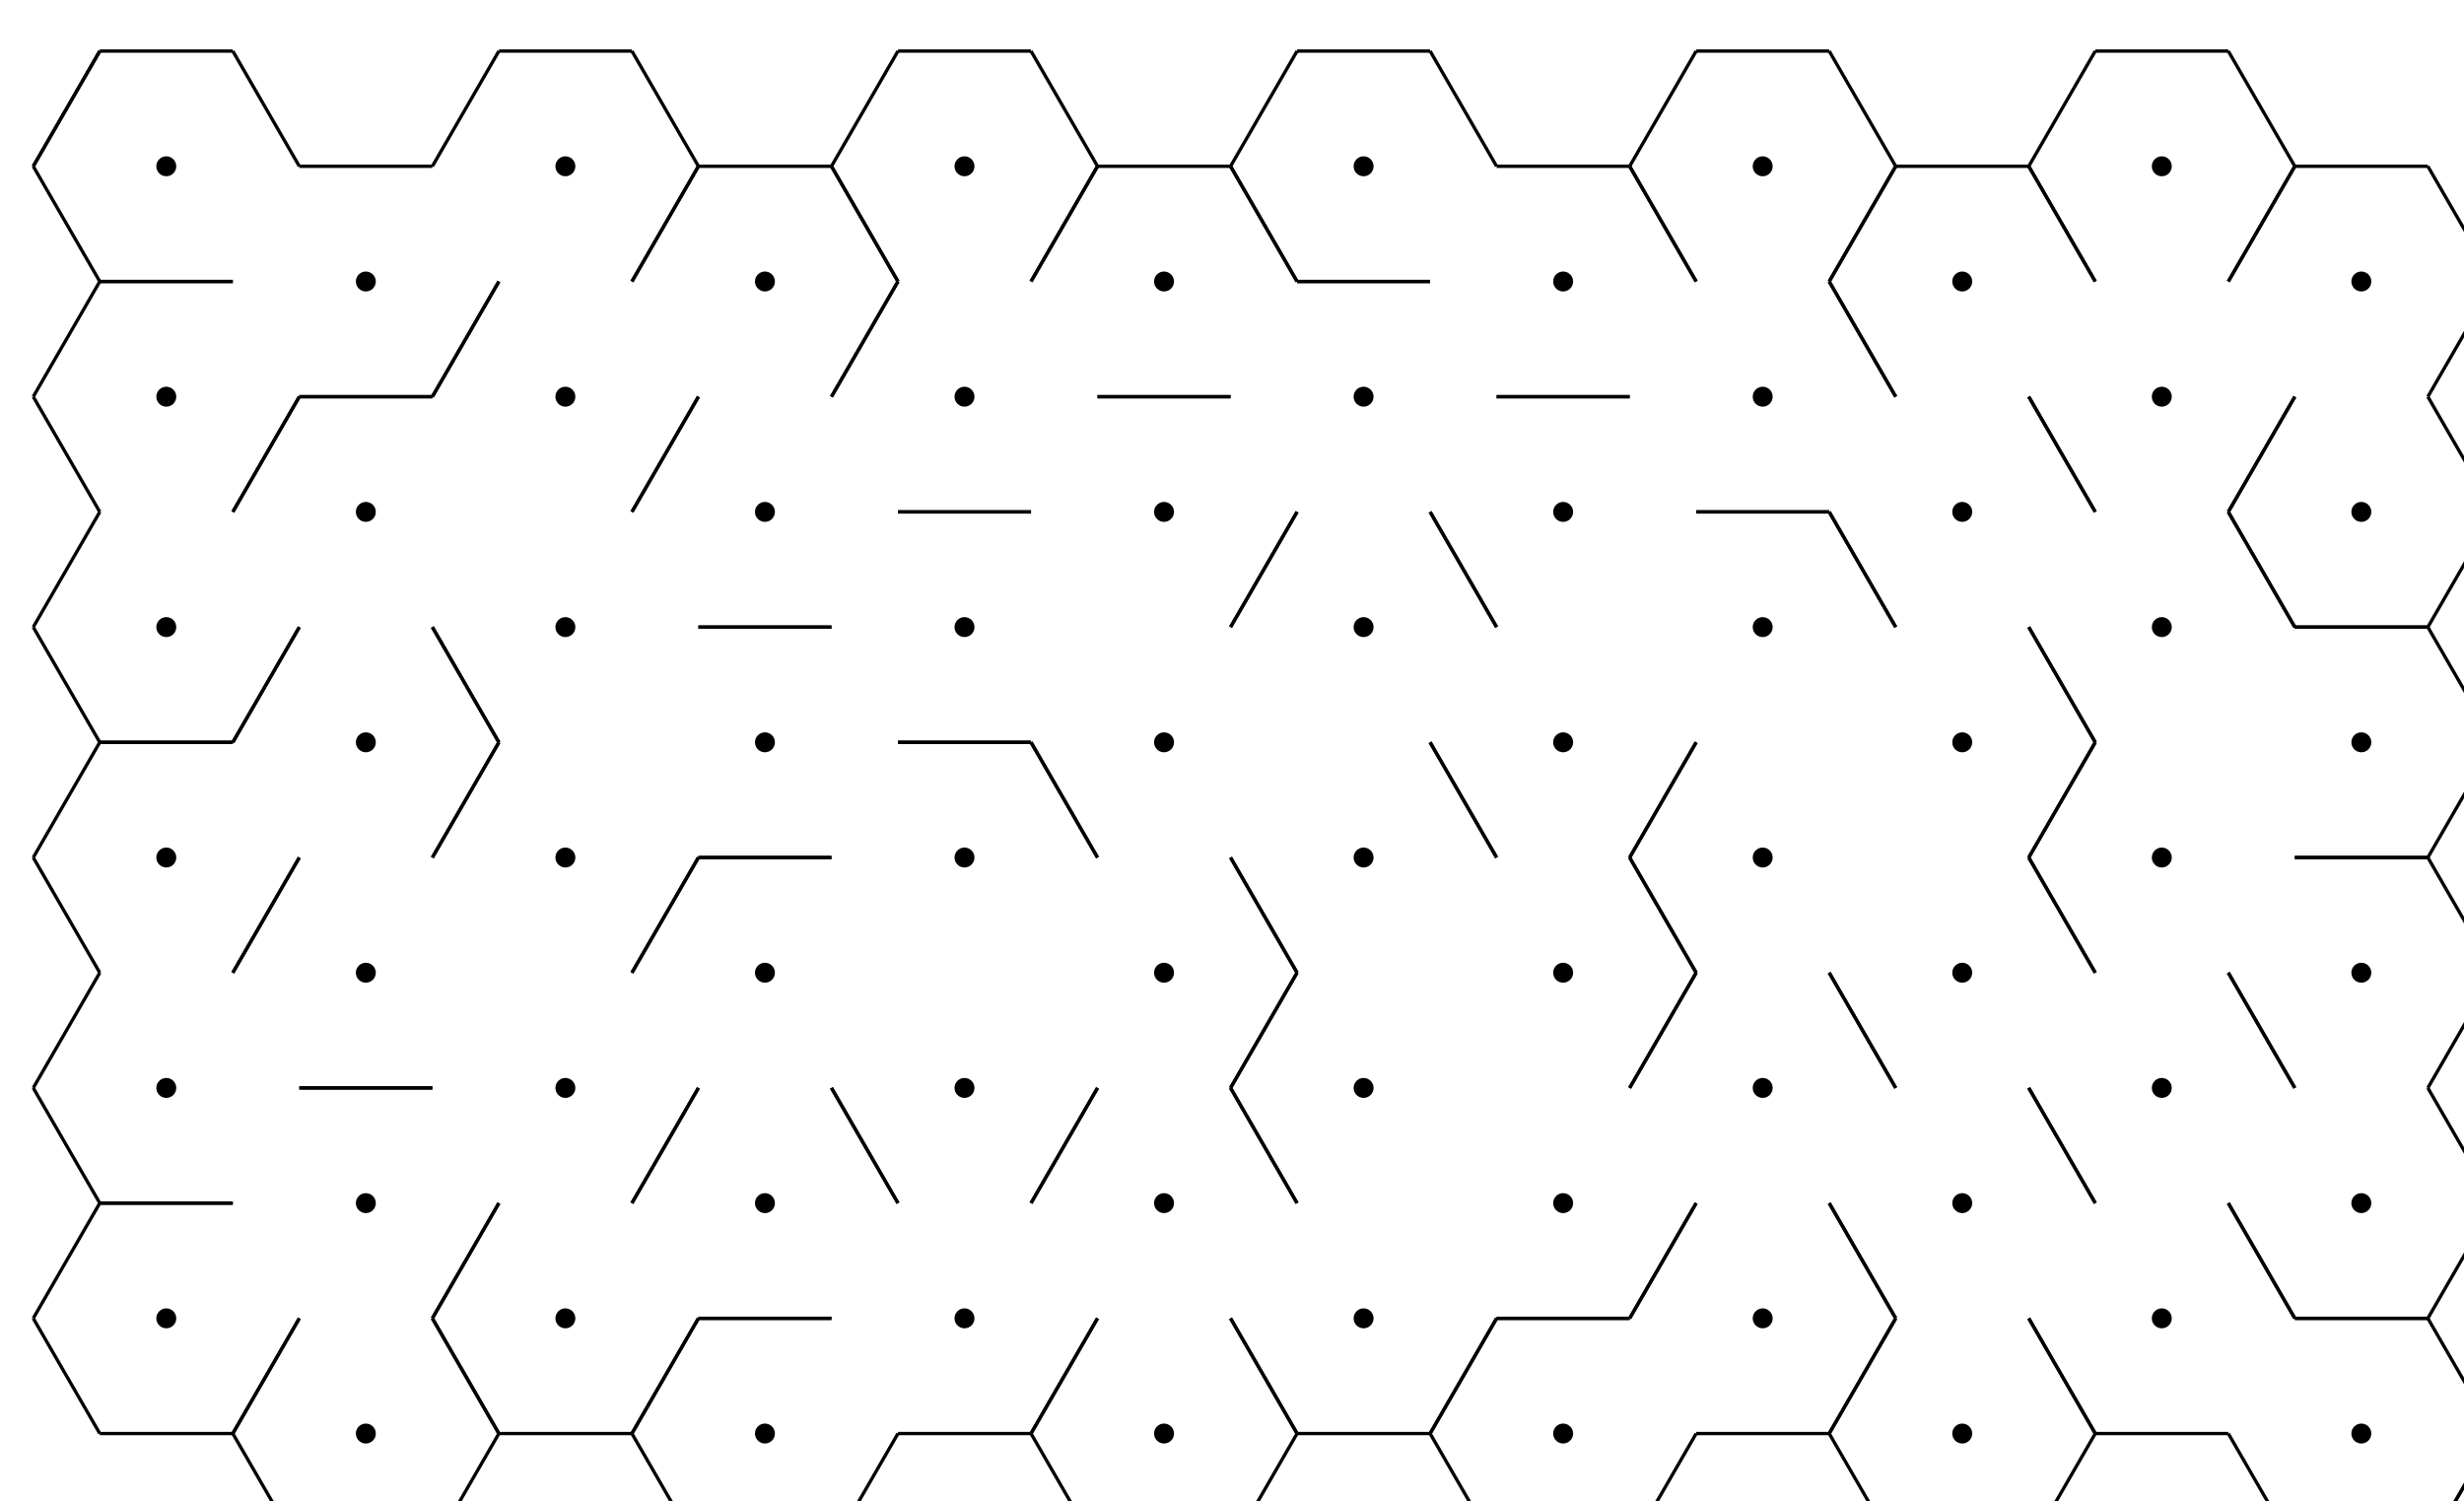
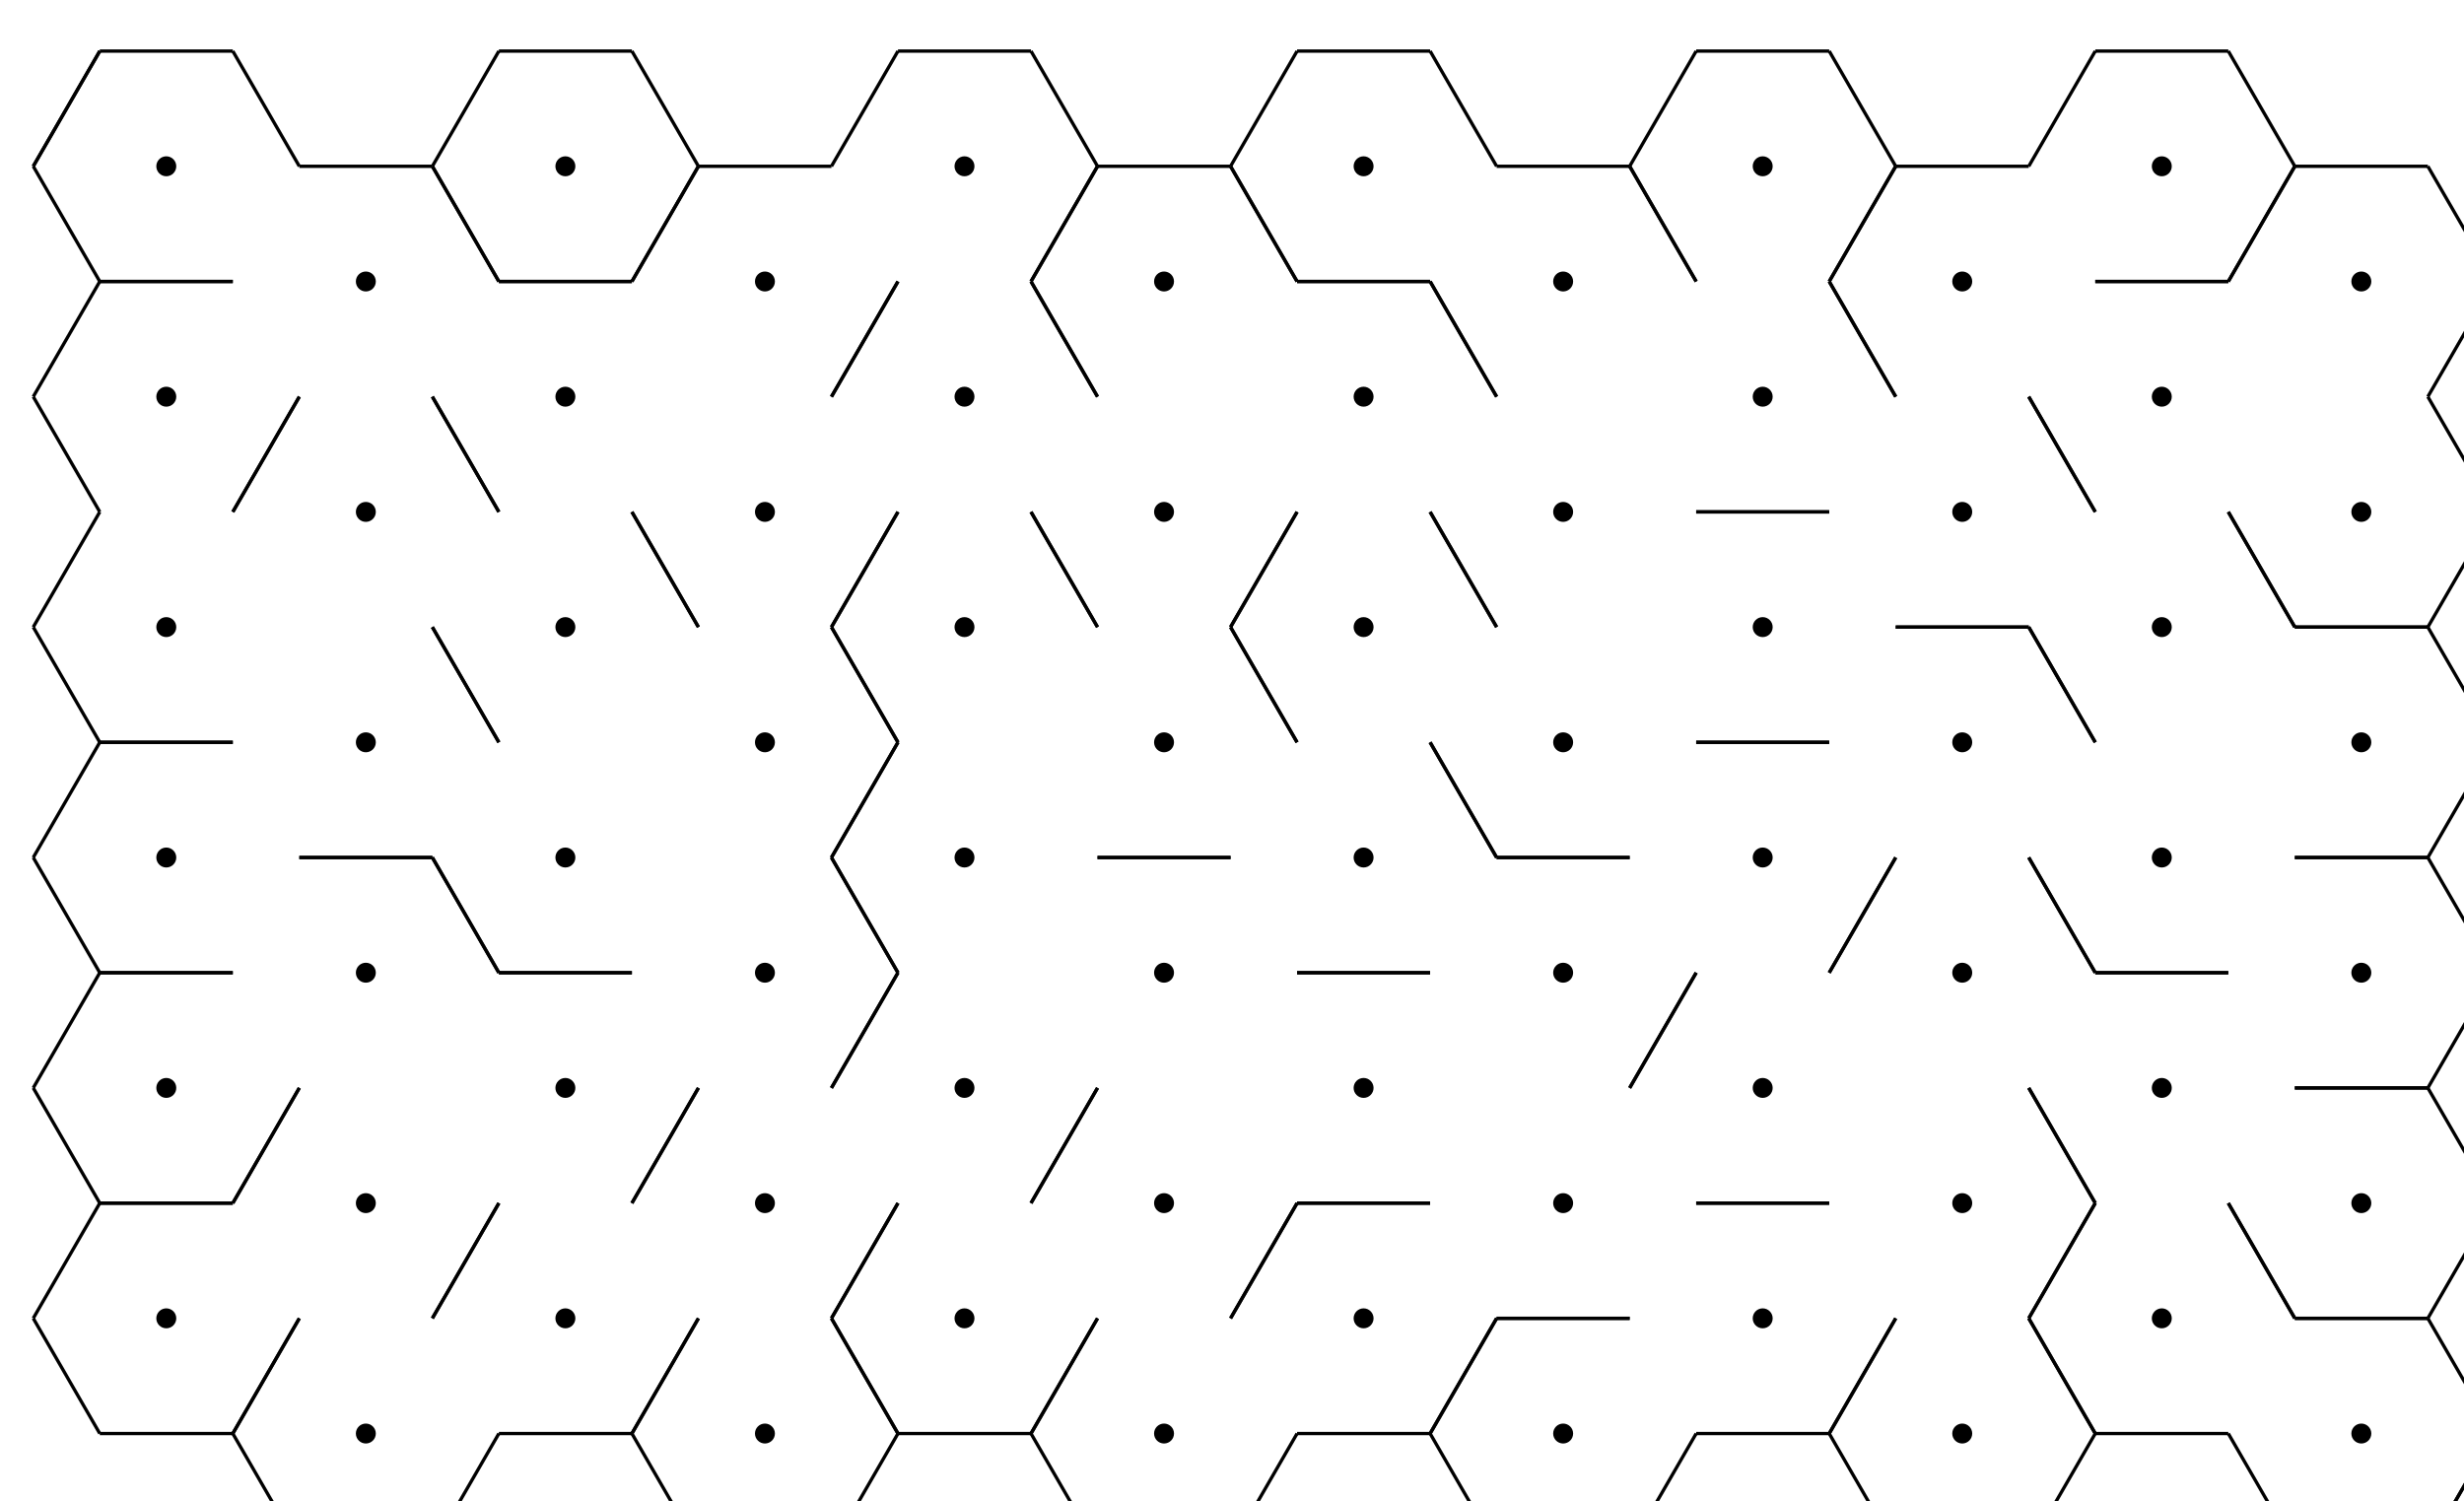
<svg xmlns="http://www.w3.org/2000/svg" baseProfile="full" height="100%" version="1.1" width="100%">
  <defs />
  <circle cx="50" cy="50.0" r="3" />
  <line stroke="rgb(0%,0%,0%)" x1="70.0" x2="30.0" y1="84.641" y2="84.641" />
  <line stroke="rgb(0%,0%,0%)" x1="30.0" x2="10" y1="84.641" y2="50.0" />
  <line stroke="rgb(0%,0%,0%)" x1="10" x2="30.0" y1="50.0" y2="15.359" />
  <line stroke="rgb(0%,0%,0%)" x1="10" x2="30.0" y1="50.0" y2="15.359" />
  <line stroke="rgb(0%,0%,0%)" x1="30.0" x2="70.0" y1="15.359" y2="15.359" />
  <line stroke="rgb(0%,0%,0%)" x1="70.0" x2="90" y1="15.359" y2="50.0" />
  <circle cx="170" cy="50.0" r="3" />
  <line stroke="rgb(0%,0%,0%)" x1="210" x2="190.0" y1="50.0" y2="84.641" />
+   <line stroke="rgb(0%,0%,0%)" x1="190.0" x2="150.0" y1="84.641" y2="84.641" />
+   <line stroke="rgb(0%,0%,0%)" x1="150.0" x2="130" y1="84.641" y2="50.0" />
  <line stroke="rgb(0%,0%,0%)" x1="130" x2="150.0" y1="50.0" y2="15.359" />
  <line stroke="rgb(0%,0%,0%)" x1="150.0" x2="190.0" y1="15.359" y2="15.359" />
  <line stroke="rgb(0%,0%,0%)" x1="190.0" x2="210" y1="15.359" y2="50.0" />
  <circle cx="290" cy="50.0" r="3" />
  <line stroke="rgb(0%,0%,0%)" x1="330" x2="310.0" y1="50.0" y2="84.641" />
-   <line stroke="rgb(0%,0%,0%)" x1="270.0" x2="250" y1="84.641" y2="50.0" />
  <line stroke="rgb(0%,0%,0%)" x1="250" x2="270.0" y1="50.0" y2="15.359" />
  <line stroke="rgb(0%,0%,0%)" x1="270.0" x2="310.0" y1="15.359" y2="15.359" />
  <line stroke="rgb(0%,0%,0%)" x1="310.0" x2="330" y1="15.359" y2="50.0" />
  <circle cx="410" cy="50.0" r="3" />
  <line stroke="rgb(0%,0%,0%)" x1="430.0" x2="390.0" y1="84.641" y2="84.641" />
  <line stroke="rgb(0%,0%,0%)" x1="390.0" x2="370" y1="84.641" y2="50.0" />
  <line stroke="rgb(0%,0%,0%)" x1="370" x2="390.0" y1="50.0" y2="15.359" />
  <line stroke="rgb(0%,0%,0%)" x1="390.0" x2="430.0" y1="15.359" y2="15.359" />
  <line stroke="rgb(0%,0%,0%)" x1="430.0" x2="450" y1="15.359" y2="50.0" />
  <circle cx="530" cy="50.0" r="3" />
  <line stroke="rgb(0%,0%,0%)" x1="570" x2="550.0" y1="50.0" y2="84.641" />
  <line stroke="rgb(0%,0%,0%)" x1="510.0" x2="490" y1="84.641" y2="50.0" />
  <line stroke="rgb(0%,0%,0%)" x1="490" x2="510.0" y1="50.0" y2="15.359" />
  <line stroke="rgb(0%,0%,0%)" x1="510.0" x2="550.0" y1="15.359" y2="15.359" />
  <line stroke="rgb(0%,0%,0%)" x1="550.0" x2="570" y1="15.359" y2="50.0" />
  <circle cx="650" cy="50.0" r="3" />
  <line stroke="rgb(0%,0%,0%)" x1="690" x2="670.0" y1="50.0" y2="84.641" />
-   <line stroke="rgb(0%,0%,0%)" x1="630.0" x2="610" y1="84.641" y2="50.0" />
+   <line stroke="rgb(0%,0%,0%)" x1="670.0" x2="630.0" y1="84.641" y2="84.641" />
  <line stroke="rgb(0%,0%,0%)" x1="610" x2="630.0" y1="50.0" y2="15.359" />
  <line stroke="rgb(0%,0%,0%)" x1="630.0" x2="670.0" y1="15.359" y2="15.359" />
  <line stroke="rgb(0%,0%,0%)" x1="670.0" x2="690" y1="15.359" y2="50.0" />
  <circle cx="110.0" cy="84.641" r="3" />
-   <line stroke="rgb(0%,0%,0%)" x1="150.0" x2="130.0" y1="84.641" y2="119.282" />
-   <line stroke="rgb(0%,0%,0%)" x1="130.0" x2="90.0" y1="119.282" y2="119.282" />
  <line stroke="rgb(0%,0%,0%)" x1="90.0" x2="130.0" y1="50" y2="50" />
+   <line stroke="rgb(0%,0%,0%)" x1="130.0" x2="150.0" y1="50" y2="84.641" />
  <circle cx="230.0" cy="84.641" r="3" />
  <line stroke="rgb(0%,0%,0%)" x1="270.0" x2="250.0" y1="84.641" y2="119.282" />
  <line stroke="rgb(0%,0%,0%)" x1="190.0" x2="210.0" y1="84.641" y2="50" />
  <line stroke="rgb(0%,0%,0%)" x1="210.0" x2="250.0" y1="50" y2="50" />
-   <line stroke="rgb(0%,0%,0%)" x1="250.0" x2="270.0" y1="50" y2="84.641" />
  <circle cx="350.0" cy="84.641" r="3" />
-   <line stroke="rgb(0%,0%,0%)" x1="370.0" x2="330.0" y1="119.282" y2="119.282" />
+   <line stroke="rgb(0%,0%,0%)" x1="330.0" x2="310.0" y1="119.282" y2="84.641" />
  <line stroke="rgb(0%,0%,0%)" x1="310.0" x2="330.0" y1="84.641" y2="50" />
  <line stroke="rgb(0%,0%,0%)" x1="330.0" x2="370.0" y1="50" y2="50" />
  <line stroke="rgb(0%,0%,0%)" x1="370.0" x2="390.0" y1="50" y2="84.641" />
  <circle cx="470.0" cy="84.641" r="3" />
-   <line stroke="rgb(0%,0%,0%)" x1="490.0" x2="450.0" y1="119.282" y2="119.282" />
+   <line stroke="rgb(0%,0%,0%)" x1="450.0" x2="430.0" y1="119.282" y2="84.641" />
  <line stroke="rgb(0%,0%,0%)" x1="450.0" x2="490.0" y1="50" y2="50" />
  <line stroke="rgb(0%,0%,0%)" x1="490.0" x2="510.0" y1="50" y2="84.641" />
  <circle cx="590.0" cy="84.641" r="3" />
  <line stroke="rgb(0%,0%,0%)" x1="570.0" x2="550.0" y1="119.282" y2="84.641" />
  <line stroke="rgb(0%,0%,0%)" x1="550.0" x2="570.0" y1="84.641" y2="50" />
  <line stroke="rgb(0%,0%,0%)" x1="570.0" x2="610.0" y1="50" y2="50" />
-   <line stroke="rgb(0%,0%,0%)" x1="610.0" x2="630.0" y1="50" y2="84.641" />
  <circle cx="710.0" cy="84.641" r="3" />
  <line stroke="rgb(0%,0%,0%)" x1="750.0" x2="730.0" y1="84.641" y2="119.282" />
  <line stroke="rgb(0%,0%,0%)" x1="670.0" x2="690.0" y1="84.641" y2="50" />
  <line stroke="rgb(0%,0%,0%)" x1="690.0" x2="730.0" y1="50" y2="50" />
  <line stroke="rgb(0%,0%,0%)" x1="730.0" x2="750.0" y1="50" y2="84.641" />
  <circle cx="50" cy="119.282" r="3" />
  <line stroke="rgb(0%,0%,0%)" x1="90" x2="70.0" y1="119.282" y2="153.923" />
  <line stroke="rgb(0%,0%,0%)" x1="30.0" x2="10" y1="153.923" y2="119.282" />
  <line stroke="rgb(0%,0%,0%)" x1="10" x2="30.0" y1="119.282" y2="84.641" />
  <line stroke="rgb(0%,0%,0%)" x1="30.0" x2="70.0" y1="84.641" y2="84.641" />
  <circle cx="170" cy="119.282" r="3" />
-   <line stroke="rgb(0%,0%,0%)" x1="210" x2="190.0" y1="119.282" y2="153.923" />
-   <line stroke="rgb(0%,0%,0%)" x1="130" x2="150.0" y1="119.282" y2="84.641" />
+   <line stroke="rgb(0%,0%,0%)" x1="150.0" x2="130" y1="153.923" y2="119.282" />
+   <line stroke="rgb(0%,0%,0%)" x1="150.0" x2="190.0" y1="84.641" y2="84.641" />
  <circle cx="290" cy="119.282" r="3" />
-   <line stroke="rgb(0%,0%,0%)" x1="310.0" x2="270.0" y1="153.923" y2="153.923" />
  <line stroke="rgb(0%,0%,0%)" x1="250" x2="270.0" y1="119.282" y2="84.641" />
+   <line stroke="rgb(0%,0%,0%)" x1="310.0" x2="330" y1="84.641" y2="119.282" />
  <circle cx="410" cy="119.282" r="3" />
  <line stroke="rgb(0%,0%,0%)" x1="390.0" x2="430.0" y1="84.641" y2="84.641" />
+   <line stroke="rgb(0%,0%,0%)" x1="430.0" x2="450" y1="84.641" y2="119.282" />
  <circle cx="530" cy="119.282" r="3" />
  <line stroke="rgb(0%,0%,0%)" x1="550.0" x2="510.0" y1="153.923" y2="153.923" />
  <line stroke="rgb(0%,0%,0%)" x1="550.0" x2="570" y1="84.641" y2="119.282" />
  <circle cx="650" cy="119.282" r="3" />
-   <line stroke="rgb(0%,0%,0%)" x1="690" x2="670.0" y1="119.282" y2="153.923" />
  <line stroke="rgb(0%,0%,0%)" x1="630.0" x2="610" y1="153.923" y2="119.282" />
+   <line stroke="rgb(0%,0%,0%)" x1="630.0" x2="670.0" y1="84.641" y2="84.641" />
  <circle cx="110.0" cy="153.923" r="3" />
  <line stroke="rgb(0%,0%,0%)" x1="70.0" x2="90.0" y1="153.923" y2="119.282" />
-   <line stroke="rgb(0%,0%,0%)" x1="90.0" x2="130.0" y1="119.282" y2="119.282" />
+   <line stroke="rgb(0%,0%,0%)" x1="130.0" x2="150.0" y1="119.282" y2="153.923" />
  <circle cx="230.0" cy="153.923" r="3" />
-   <line stroke="rgb(0%,0%,0%)" x1="250.0" x2="210.0" y1="188.564" y2="188.564" />
-   <line stroke="rgb(0%,0%,0%)" x1="190.0" x2="210.0" y1="153.923" y2="119.282" />
+   <line stroke="rgb(0%,0%,0%)" x1="270.0" x2="250.0" y1="153.923" y2="188.564" />
+   <line stroke="rgb(0%,0%,0%)" x1="210.0" x2="190.0" y1="188.564" y2="153.923" />
  <circle cx="350.0" cy="153.923" r="3" />
  <line stroke="rgb(0%,0%,0%)" x1="390.0" x2="370.0" y1="153.923" y2="188.564" />
-   <line stroke="rgb(0%,0%,0%)" x1="330.0" x2="370.0" y1="119.282" y2="119.282" />
+   <line stroke="rgb(0%,0%,0%)" x1="330.0" x2="310.0" y1="188.564" y2="153.923" />
  <circle cx="470.0" cy="153.923" r="3" />
  <line stroke="rgb(0%,0%,0%)" x1="450.0" x2="430.0" y1="188.564" y2="153.923" />
-   <line stroke="rgb(0%,0%,0%)" x1="450.0" x2="490.0" y1="119.282" y2="119.282" />
  <circle cx="590.0" cy="153.923" r="3" />
-   <line stroke="rgb(0%,0%,0%)" x1="570.0" x2="550.0" y1="188.564" y2="153.923" />
+   <line stroke="rgb(0%,0%,0%)" x1="610.0" x2="570.0" y1="188.564" y2="188.564" />
  <line stroke="rgb(0%,0%,0%)" x1="610.0" x2="630.0" y1="119.282" y2="153.923" />
  <circle cx="710.0" cy="153.923" r="3" />
  <line stroke="rgb(0%,0%,0%)" x1="750.0" x2="730.0" y1="153.923" y2="188.564" />
  <line stroke="rgb(0%,0%,0%)" x1="730.0" x2="690.0" y1="188.564" y2="188.564" />
  <line stroke="rgb(0%,0%,0%)" x1="690.0" x2="670.0" y1="188.564" y2="153.923" />
-   <line stroke="rgb(0%,0%,0%)" x1="670.0" x2="690.0" y1="153.923" y2="119.282" />
  <line stroke="rgb(0%,0%,0%)" x1="730.0" x2="750.0" y1="119.282" y2="153.923" />
  <circle cx="50" cy="188.564" r="3" />
-   <line stroke="rgb(0%,0%,0%)" x1="90" x2="70.0" y1="188.564" y2="223.205" />
  <line stroke="rgb(0%,0%,0%)" x1="70.0" x2="30.0" y1="223.205" y2="223.205" />
  <line stroke="rgb(0%,0%,0%)" x1="30.0" x2="10" y1="223.205" y2="188.564" />
  <line stroke="rgb(0%,0%,0%)" x1="10" x2="30.0" y1="188.564" y2="153.923" />
  <circle cx="170" cy="188.564" r="3" />
  <line stroke="rgb(0%,0%,0%)" x1="150.0" x2="130" y1="223.205" y2="188.564" />
+   <line stroke="rgb(0%,0%,0%)" x1="190.0" x2="210" y1="153.923" y2="188.564" />
  <circle cx="290" cy="188.564" r="3" />
-   <line stroke="rgb(0%,0%,0%)" x1="310.0" x2="270.0" y1="223.205" y2="223.205" />
-   <line stroke="rgb(0%,0%,0%)" x1="270.0" x2="310.0" y1="153.923" y2="153.923" />
+   <line stroke="rgb(0%,0%,0%)" x1="270.0" x2="250" y1="223.205" y2="188.564" />
+   <line stroke="rgb(0%,0%,0%)" x1="250" x2="270.0" y1="188.564" y2="153.923" />
+   <line stroke="rgb(0%,0%,0%)" x1="310.0" x2="330" y1="153.923" y2="188.564" />
  <circle cx="410" cy="188.564" r="3" />
+   <line stroke="rgb(0%,0%,0%)" x1="390.0" x2="370" y1="223.205" y2="188.564" />
  <line stroke="rgb(0%,0%,0%)" x1="370" x2="390.0" y1="188.564" y2="153.923" />
  <line stroke="rgb(0%,0%,0%)" x1="430.0" x2="450" y1="153.923" y2="188.564" />
  <circle cx="530" cy="188.564" r="3" />
+   <line stroke="rgb(0%,0%,0%)" x1="550.0" x2="510.0" y1="223.205" y2="223.205" />
  <line stroke="rgb(0%,0%,0%)" x1="510.0" x2="550.0" y1="153.923" y2="153.923" />
-   <line stroke="rgb(0%,0%,0%)" x1="550.0" x2="570" y1="153.923" y2="188.564" />
  <circle cx="650" cy="188.564" r="3" />
  <line stroke="rgb(0%,0%,0%)" x1="630.0" x2="610" y1="223.205" y2="188.564" />
  <line stroke="rgb(0%,0%,0%)" x1="670.0" x2="690" y1="153.923" y2="188.564" />
  <circle cx="110.0" cy="223.205" r="3" />
-   <line stroke="rgb(0%,0%,0%)" x1="150.0" x2="130.0" y1="223.205" y2="257.846" />
-   <line stroke="rgb(0%,0%,0%)" x1="70.0" x2="90.0" y1="223.205" y2="188.564" />
+   <line stroke="rgb(0%,0%,0%)" x1="130.0" x2="90.0" y1="257.846" y2="257.846" />
  <line stroke="rgb(0%,0%,0%)" x1="130.0" x2="150.0" y1="188.564" y2="223.205" />
  <circle cx="230.0" cy="223.205" r="3" />
-   <line stroke="rgb(0%,0%,0%)" x1="250.0" x2="210.0" y1="257.846" y2="257.846" />
-   <line stroke="rgb(0%,0%,0%)" x1="210.0" x2="250.0" y1="188.564" y2="188.564" />
+   <line stroke="rgb(0%,0%,0%)" x1="270.0" x2="250.0" y1="223.205" y2="257.846" />
+   <line stroke="rgb(0%,0%,0%)" x1="250.0" x2="270.0" y1="188.564" y2="223.205" />
  <circle cx="350.0" cy="223.205" r="3" />
-   <line stroke="rgb(0%,0%,0%)" x1="330.0" x2="310.0" y1="257.846" y2="223.205" />
+   <line stroke="rgb(0%,0%,0%)" x1="370.0" x2="330.0" y1="257.846" y2="257.846" />
+   <line stroke="rgb(0%,0%,0%)" x1="370.0" x2="390.0" y1="188.564" y2="223.205" />
  <circle cx="470.0" cy="223.205" r="3" />
-   <line stroke="rgb(0%,0%,0%)" x1="510.0" x2="490.0" y1="223.205" y2="257.846" />
+   <line stroke="rgb(0%,0%,0%)" x1="490.0" x2="450.0" y1="257.846" y2="257.846" />
  <line stroke="rgb(0%,0%,0%)" x1="450.0" x2="430.0" y1="257.846" y2="223.205" />
  <circle cx="590.0" cy="223.205" r="3" />
-   <line stroke="rgb(0%,0%,0%)" x1="630.0" x2="610.0" y1="223.205" y2="257.846" />
+   <line stroke="rgb(0%,0%,0%)" x1="570.0" x2="610.0" y1="188.564" y2="188.564" />
  <line stroke="rgb(0%,0%,0%)" x1="610.0" x2="630.0" y1="188.564" y2="223.205" />
  <circle cx="710.0" cy="223.205" r="3" />
  <line stroke="rgb(0%,0%,0%)" x1="750.0" x2="730.0" y1="223.205" y2="257.846" />
  <line stroke="rgb(0%,0%,0%)" x1="730.0" x2="690.0" y1="257.846" y2="257.846" />
  <line stroke="rgb(0%,0%,0%)" x1="690.0" x2="730.0" y1="188.564" y2="188.564" />
  <line stroke="rgb(0%,0%,0%)" x1="730.0" x2="750.0" y1="188.564" y2="223.205" />
  <circle cx="50" cy="257.846" r="3" />
-   <line stroke="rgb(0%,0%,0%)" x1="90" x2="70.0" y1="257.846" y2="292.487" />
+   <line stroke="rgb(0%,0%,0%)" x1="70.0" x2="30.0" y1="292.487" y2="292.487" />
  <line stroke="rgb(0%,0%,0%)" x1="30.0" x2="10" y1="292.487" y2="257.846" />
  <line stroke="rgb(0%,0%,0%)" x1="10" x2="30.0" y1="257.846" y2="223.205" />
  <line stroke="rgb(0%,0%,0%)" x1="30.0" x2="70.0" y1="223.205" y2="223.205" />
  <circle cx="170" cy="257.846" r="3" />
-   <line stroke="rgb(0%,0%,0%)" x1="210" x2="190.0" y1="257.846" y2="292.487" />
-   <line stroke="rgb(0%,0%,0%)" x1="130" x2="150.0" y1="257.846" y2="223.205" />
+   <line stroke="rgb(0%,0%,0%)" x1="190.0" x2="150.0" y1="292.487" y2="292.487" />
+   <line stroke="rgb(0%,0%,0%)" x1="150.0" x2="130" y1="292.487" y2="257.846" />
  <circle cx="290" cy="257.846" r="3" />
-   <line stroke="rgb(0%,0%,0%)" x1="270.0" x2="310.0" y1="223.205" y2="223.205" />
-   <line stroke="rgb(0%,0%,0%)" x1="310.0" x2="330" y1="223.205" y2="257.846" />
+   <line stroke="rgb(0%,0%,0%)" x1="270.0" x2="250" y1="292.487" y2="257.846" />
+   <line stroke="rgb(0%,0%,0%)" x1="250" x2="270.0" y1="257.846" y2="223.205" />
  <circle cx="410" cy="257.846" r="3" />
-   <line stroke="rgb(0%,0%,0%)" x1="390.0" x2="370" y1="292.487" y2="257.846" />
+   <line stroke="rgb(0%,0%,0%)" x1="430.0" x2="390.0" y1="292.487" y2="292.487" />
  <line stroke="rgb(0%,0%,0%)" x1="430.0" x2="450" y1="223.205" y2="257.846" />
  <circle cx="530" cy="257.846" r="3" />
-   <line stroke="rgb(0%,0%,0%)" x1="510.0" x2="490" y1="292.487" y2="257.846" />
-   <line stroke="rgb(0%,0%,0%)" x1="490" x2="510.0" y1="257.846" y2="223.205" />
+   <line stroke="rgb(0%,0%,0%)" x1="570" x2="550.0" y1="257.846" y2="292.487" />
+   <line stroke="rgb(0%,0%,0%)" x1="510.0" x2="550.0" y1="223.205" y2="223.205" />
  <circle cx="650" cy="257.846" r="3" />
+   <line stroke="rgb(0%,0%,0%)" x1="670.0" x2="630.0" y1="292.487" y2="292.487" />
  <line stroke="rgb(0%,0%,0%)" x1="630.0" x2="610" y1="292.487" y2="257.846" />
-   <line stroke="rgb(0%,0%,0%)" x1="610" x2="630.0" y1="257.846" y2="223.205" />
  <circle cx="110.0" cy="292.487" r="3" />
-   <line stroke="rgb(0%,0%,0%)" x1="130.0" x2="90.0" y1="327.128" y2="327.128" />
-   <line stroke="rgb(0%,0%,0%)" x1="70.0" x2="90.0" y1="292.487" y2="257.846" />
+   <line stroke="rgb(0%,0%,0%)" x1="90.0" x2="130.0" y1="257.846" y2="257.846" />
+   <line stroke="rgb(0%,0%,0%)" x1="130.0" x2="150.0" y1="257.846" y2="292.487" />
  <circle cx="230.0" cy="292.487" r="3" />
-   <line stroke="rgb(0%,0%,0%)" x1="190.0" x2="210.0" y1="292.487" y2="257.846" />
-   <line stroke="rgb(0%,0%,0%)" x1="210.0" x2="250.0" y1="257.846" y2="257.846" />
+   <line stroke="rgb(0%,0%,0%)" x1="270.0" x2="250.0" y1="292.487" y2="327.128" />
+   <line stroke="rgb(0%,0%,0%)" x1="250.0" x2="270.0" y1="257.846" y2="292.487" />
  <circle cx="350.0" cy="292.487" r="3" />
-   <line stroke="rgb(0%,0%,0%)" x1="390.0" x2="370.0" y1="292.487" y2="327.128" />
-   <line stroke="rgb(0%,0%,0%)" x1="370.0" x2="390.0" y1="257.846" y2="292.487" />
+   <line stroke="rgb(0%,0%,0%)" x1="330.0" x2="370.0" y1="257.846" y2="257.846" />
  <circle cx="470.0" cy="292.487" r="3" />
  <line stroke="rgb(0%,0%,0%)" x1="510.0" x2="490.0" y1="292.487" y2="327.128" />
-   <line stroke="rgb(0%,0%,0%)" x1="490.0" x2="510.0" y1="257.846" y2="292.487" />
+   <line stroke="rgb(0%,0%,0%)" x1="450.0" x2="490.0" y1="257.846" y2="257.846" />
  <circle cx="590.0" cy="292.487" r="3" />
-   <line stroke="rgb(0%,0%,0%)" x1="570.0" x2="550.0" y1="327.128" y2="292.487" />
+   <line stroke="rgb(0%,0%,0%)" x1="550.0" x2="570.0" y1="292.487" y2="257.846" />
  <line stroke="rgb(0%,0%,0%)" x1="610.0" x2="630.0" y1="257.846" y2="292.487" />
  <circle cx="710.0" cy="292.487" r="3" />
  <line stroke="rgb(0%,0%,0%)" x1="750.0" x2="730.0" y1="292.487" y2="327.128" />
-   <line stroke="rgb(0%,0%,0%)" x1="690.0" x2="670.0" y1="327.128" y2="292.487" />
+   <line stroke="rgb(0%,0%,0%)" x1="730.0" x2="690.0" y1="327.128" y2="327.128" />
  <line stroke="rgb(0%,0%,0%)" x1="690.0" x2="730.0" y1="257.846" y2="257.846" />
  <line stroke="rgb(0%,0%,0%)" x1="730.0" x2="750.0" y1="257.846" y2="292.487" />
  <circle cx="50" cy="327.128" r="3" />
+   <line stroke="rgb(0%,0%,0%)" x1="90" x2="70.0" y1="327.128" y2="361.769" />
  <line stroke="rgb(0%,0%,0%)" x1="70.0" x2="30.0" y1="361.769" y2="361.769" />
  <line stroke="rgb(0%,0%,0%)" x1="30.0" x2="10" y1="361.769" y2="327.128" />
  <line stroke="rgb(0%,0%,0%)" x1="10" x2="30.0" y1="327.128" y2="292.487" />
+   <line stroke="rgb(0%,0%,0%)" x1="30.0" x2="70.0" y1="292.487" y2="292.487" />
  <circle cx="170" cy="327.128" r="3" />
  <line stroke="rgb(0%,0%,0%)" x1="210" x2="190.0" y1="327.128" y2="361.769" />
+   <line stroke="rgb(0%,0%,0%)" x1="150.0" x2="190.0" y1="292.487" y2="292.487" />
  <circle cx="290" cy="327.128" r="3" />
  <line stroke="rgb(0%,0%,0%)" x1="330" x2="310.0" y1="327.128" y2="361.769" />
-   <line stroke="rgb(0%,0%,0%)" x1="270.0" x2="250" y1="361.769" y2="327.128" />
+   <line stroke="rgb(0%,0%,0%)" x1="250" x2="270.0" y1="327.128" y2="292.487" />
  <circle cx="410" cy="327.128" r="3" />
-   <line stroke="rgb(0%,0%,0%)" x1="390.0" x2="370" y1="361.769" y2="327.128" />
-   <line stroke="rgb(0%,0%,0%)" x1="370" x2="390.0" y1="327.128" y2="292.487" />
+   <line stroke="rgb(0%,0%,0%)" x1="430.0" x2="390.0" y1="361.769" y2="361.769" />
+   <line stroke="rgb(0%,0%,0%)" x1="390.0" x2="430.0" y1="292.487" y2="292.487" />
  <circle cx="530" cy="327.128" r="3" />
+   <line stroke="rgb(0%,0%,0%)" x1="550.0" x2="510.0" y1="361.769" y2="361.769" />
  <line stroke="rgb(0%,0%,0%)" x1="490" x2="510.0" y1="327.128" y2="292.487" />
-   <line stroke="rgb(0%,0%,0%)" x1="550.0" x2="570" y1="292.487" y2="327.128" />
  <circle cx="650" cy="327.128" r="3" />
  <line stroke="rgb(0%,0%,0%)" x1="630.0" x2="610" y1="361.769" y2="327.128" />
-   <line stroke="rgb(0%,0%,0%)" x1="670.0" x2="690" y1="292.487" y2="327.128" />
+   <line stroke="rgb(0%,0%,0%)" x1="630.0" x2="670.0" y1="292.487" y2="292.487" />
  <circle cx="110.0" cy="361.769" r="3" />
  <line stroke="rgb(0%,0%,0%)" x1="150.0" x2="130.0" y1="361.769" y2="396.41" />
-   <line stroke="rgb(0%,0%,0%)" x1="90.0" x2="130.0" y1="327.128" y2="327.128" />
+   <line stroke="rgb(0%,0%,0%)" x1="70.0" x2="90.0" y1="361.769" y2="327.128" />
  <circle cx="230.0" cy="361.769" r="3" />
-   <line stroke="rgb(0%,0%,0%)" x1="250.0" x2="210.0" y1="396.41" y2="396.41" />
+   <line stroke="rgb(0%,0%,0%)" x1="270.0" x2="250.0" y1="361.769" y2="396.41" />
  <line stroke="rgb(0%,0%,0%)" x1="190.0" x2="210.0" y1="361.769" y2="327.128" />
-   <line stroke="rgb(0%,0%,0%)" x1="250.0" x2="270.0" y1="327.128" y2="361.769" />
  <circle cx="350.0" cy="361.769" r="3" />
+   <line stroke="rgb(0%,0%,0%)" x1="390.0" x2="370.0" y1="361.769" y2="396.41" />
  <line stroke="rgb(0%,0%,0%)" x1="310.0" x2="330.0" y1="361.769" y2="327.128" />
-   <line stroke="rgb(0%,0%,0%)" x1="370.0" x2="390.0" y1="327.128" y2="361.769" />
  <circle cx="470.0" cy="361.769" r="3" />
-   <line stroke="rgb(0%,0%,0%)" x1="510.0" x2="490.0" y1="361.769" y2="396.41" />
  <line stroke="rgb(0%,0%,0%)" x1="490.0" x2="450.0" y1="396.41" y2="396.41" />
  <circle cx="590.0" cy="361.769" r="3" />
-   <line stroke="rgb(0%,0%,0%)" x1="570.0" x2="550.0" y1="396.41" y2="361.769" />
+   <line stroke="rgb(0%,0%,0%)" x1="630.0" x2="610.0" y1="361.769" y2="396.41" />
  <line stroke="rgb(0%,0%,0%)" x1="610.0" x2="630.0" y1="327.128" y2="361.769" />
  <circle cx="710.0" cy="361.769" r="3" />
  <line stroke="rgb(0%,0%,0%)" x1="750.0" x2="730.0" y1="361.769" y2="396.41" />
  <line stroke="rgb(0%,0%,0%)" x1="730.0" x2="690.0" y1="396.41" y2="396.41" />
  <line stroke="rgb(0%,0%,0%)" x1="690.0" x2="670.0" y1="396.41" y2="361.769" />
+   <line stroke="rgb(0%,0%,0%)" x1="690.0" x2="730.0" y1="327.128" y2="327.128" />
  <line stroke="rgb(0%,0%,0%)" x1="730.0" x2="750.0" y1="327.128" y2="361.769" />
  <circle cx="50" cy="396.41" r="3" />
  <line stroke="rgb(0%,0%,0%)" x1="90" x2="70.0" y1="396.41" y2="431.051" />
  <line stroke="rgb(0%,0%,0%)" x1="70.0" x2="30.0" y1="431.051" y2="431.051" />
  <line stroke="rgb(0%,0%,0%)" x1="30.0" x2="10" y1="431.051" y2="396.41" />
  <line stroke="rgb(0%,0%,0%)" x1="10" x2="30.0" y1="396.41" y2="361.769" />
  <line stroke="rgb(0%,0%,0%)" x1="30.0" x2="70.0" y1="361.769" y2="361.769" />
  <circle cx="170" cy="396.41" r="3" />
  <line stroke="rgb(0%,0%,0%)" x1="210" x2="190.0" y1="396.41" y2="431.051" />
  <line stroke="rgb(0%,0%,0%)" x1="190.0" x2="150.0" y1="431.051" y2="431.051" />
-   <line stroke="rgb(0%,0%,0%)" x1="150.0" x2="130" y1="431.051" y2="396.41" />
  <line stroke="rgb(0%,0%,0%)" x1="130" x2="150.0" y1="396.41" y2="361.769" />
  <circle cx="290" cy="396.41" r="3" />
  <line stroke="rgb(0%,0%,0%)" x1="330" x2="310.0" y1="396.41" y2="431.051" />
  <line stroke="rgb(0%,0%,0%)" x1="310.0" x2="270.0" y1="431.051" y2="431.051" />
+   <line stroke="rgb(0%,0%,0%)" x1="270.0" x2="250" y1="431.051" y2="396.41" />
+   <line stroke="rgb(0%,0%,0%)" x1="250" x2="270.0" y1="396.41" y2="361.769" />
  <circle cx="410" cy="396.41" r="3" />
  <line stroke="rgb(0%,0%,0%)" x1="450" x2="430.0" y1="396.41" y2="431.051" />
  <line stroke="rgb(0%,0%,0%)" x1="430.0" x2="390.0" y1="431.051" y2="431.051" />
-   <line stroke="rgb(0%,0%,0%)" x1="390.0" x2="370" y1="431.051" y2="396.41" />
+   <line stroke="rgb(0%,0%,0%)" x1="370" x2="390.0" y1="396.41" y2="361.769" />
+   <line stroke="rgb(0%,0%,0%)" x1="390.0" x2="430.0" y1="361.769" y2="361.769" />
  <circle cx="530" cy="396.41" r="3" />
  <line stroke="rgb(0%,0%,0%)" x1="570" x2="550.0" y1="396.41" y2="431.051" />
  <line stroke="rgb(0%,0%,0%)" x1="550.0" x2="510.0" y1="431.051" y2="431.051" />
-   <line stroke="rgb(0%,0%,0%)" x1="490" x2="510.0" y1="396.41" y2="361.769" />
-   <line stroke="rgb(0%,0%,0%)" x1="550.0" x2="570" y1="361.769" y2="396.41" />
+   <line stroke="rgb(0%,0%,0%)" x1="510.0" x2="550.0" y1="361.769" y2="361.769" />
  <circle cx="650" cy="396.41" r="3" />
  <line stroke="rgb(0%,0%,0%)" x1="670.0" x2="630.0" y1="431.051" y2="431.051" />
  <line stroke="rgb(0%,0%,0%)" x1="630.0" x2="610" y1="431.051" y2="396.41" />
+   <line stroke="rgb(0%,0%,0%)" x1="610" x2="630.0" y1="396.41" y2="361.769" />
  <line stroke="rgb(0%,0%,0%)" x1="670.0" x2="690" y1="361.769" y2="396.41" />
  <circle cx="110.0" cy="431.051" r="3" />
  <line stroke="rgb(0%,0%,0%)" x1="150.0" x2="130.0" y1="431.051" y2="465.692" />
  <line stroke="rgb(0%,0%,0%)" x1="130.0" x2="90.0" y1="465.692" y2="465.692" />
  <line stroke="rgb(0%,0%,0%)" x1="90.0" x2="70.0" y1="465.692" y2="431.051" />
  <line stroke="rgb(0%,0%,0%)" x1="70.0" x2="90.0" y1="431.051" y2="396.41" />
-   <line stroke="rgb(0%,0%,0%)" x1="130.0" x2="150.0" y1="396.41" y2="431.051" />
  <circle cx="230.0" cy="431.051" r="3" />
  <line stroke="rgb(0%,0%,0%)" x1="270.0" x2="250.0" y1="431.051" y2="465.692" />
  <line stroke="rgb(0%,0%,0%)" x1="250.0" x2="210.0" y1="465.692" y2="465.692" />
  <line stroke="rgb(0%,0%,0%)" x1="210.0" x2="190.0" y1="465.692" y2="431.051" />
  <line stroke="rgb(0%,0%,0%)" x1="190.0" x2="210.0" y1="431.051" y2="396.41" />
-   <line stroke="rgb(0%,0%,0%)" x1="210.0" x2="250.0" y1="396.41" y2="396.41" />
+   <line stroke="rgb(0%,0%,0%)" x1="250.0" x2="270.0" y1="396.41" y2="431.051" />
  <circle cx="350.0" cy="431.051" r="3" />
  <line stroke="rgb(0%,0%,0%)" x1="390.0" x2="370.0" y1="431.051" y2="465.692" />
  <line stroke="rgb(0%,0%,0%)" x1="370.0" x2="330.0" y1="465.692" y2="465.692" />
  <line stroke="rgb(0%,0%,0%)" x1="330.0" x2="310.0" y1="465.692" y2="431.051" />
  <line stroke="rgb(0%,0%,0%)" x1="310.0" x2="330.0" y1="431.051" y2="396.41" />
-   <line stroke="rgb(0%,0%,0%)" x1="370.0" x2="390.0" y1="396.41" y2="431.051" />
  <circle cx="470.0" cy="431.051" r="3" />
  <line stroke="rgb(0%,0%,0%)" x1="510.0" x2="490.0" y1="431.051" y2="465.692" />
  <line stroke="rgb(0%,0%,0%)" x1="490.0" x2="450.0" y1="465.692" y2="465.692" />
  <line stroke="rgb(0%,0%,0%)" x1="450.0" x2="430.0" y1="465.692" y2="431.051" />
  <line stroke="rgb(0%,0%,0%)" x1="430.0" x2="450.0" y1="431.051" y2="396.41" />
  <line stroke="rgb(0%,0%,0%)" x1="450.0" x2="490.0" y1="396.41" y2="396.41" />
  <circle cx="590.0" cy="431.051" r="3" />
  <line stroke="rgb(0%,0%,0%)" x1="630.0" x2="610.0" y1="431.051" y2="465.692" />
  <line stroke="rgb(0%,0%,0%)" x1="610.0" x2="570.0" y1="465.692" y2="465.692" />
  <line stroke="rgb(0%,0%,0%)" x1="570.0" x2="550.0" y1="465.692" y2="431.051" />
  <line stroke="rgb(0%,0%,0%)" x1="550.0" x2="570.0" y1="431.051" y2="396.41" />
  <line stroke="rgb(0%,0%,0%)" x1="610.0" x2="630.0" y1="396.41" y2="431.051" />
  <circle cx="710.0" cy="431.051" r="3" />
  <line stroke="rgb(0%,0%,0%)" x1="750.0" x2="730.0" y1="431.051" y2="465.692" />
  <line stroke="rgb(0%,0%,0%)" x1="750.0" x2="730.0" y1="431.051" y2="465.692" />
  <line stroke="rgb(0%,0%,0%)" x1="730.0" x2="690.0" y1="465.692" y2="465.692" />
  <line stroke="rgb(0%,0%,0%)" x1="690.0" x2="670.0" y1="465.692" y2="431.051" />
  <line stroke="rgb(0%,0%,0%)" x1="690.0" x2="730.0" y1="396.41" y2="396.41" />
  <line stroke="rgb(0%,0%,0%)" x1="730.0" x2="750.0" y1="396.41" y2="431.051" />
</svg>
